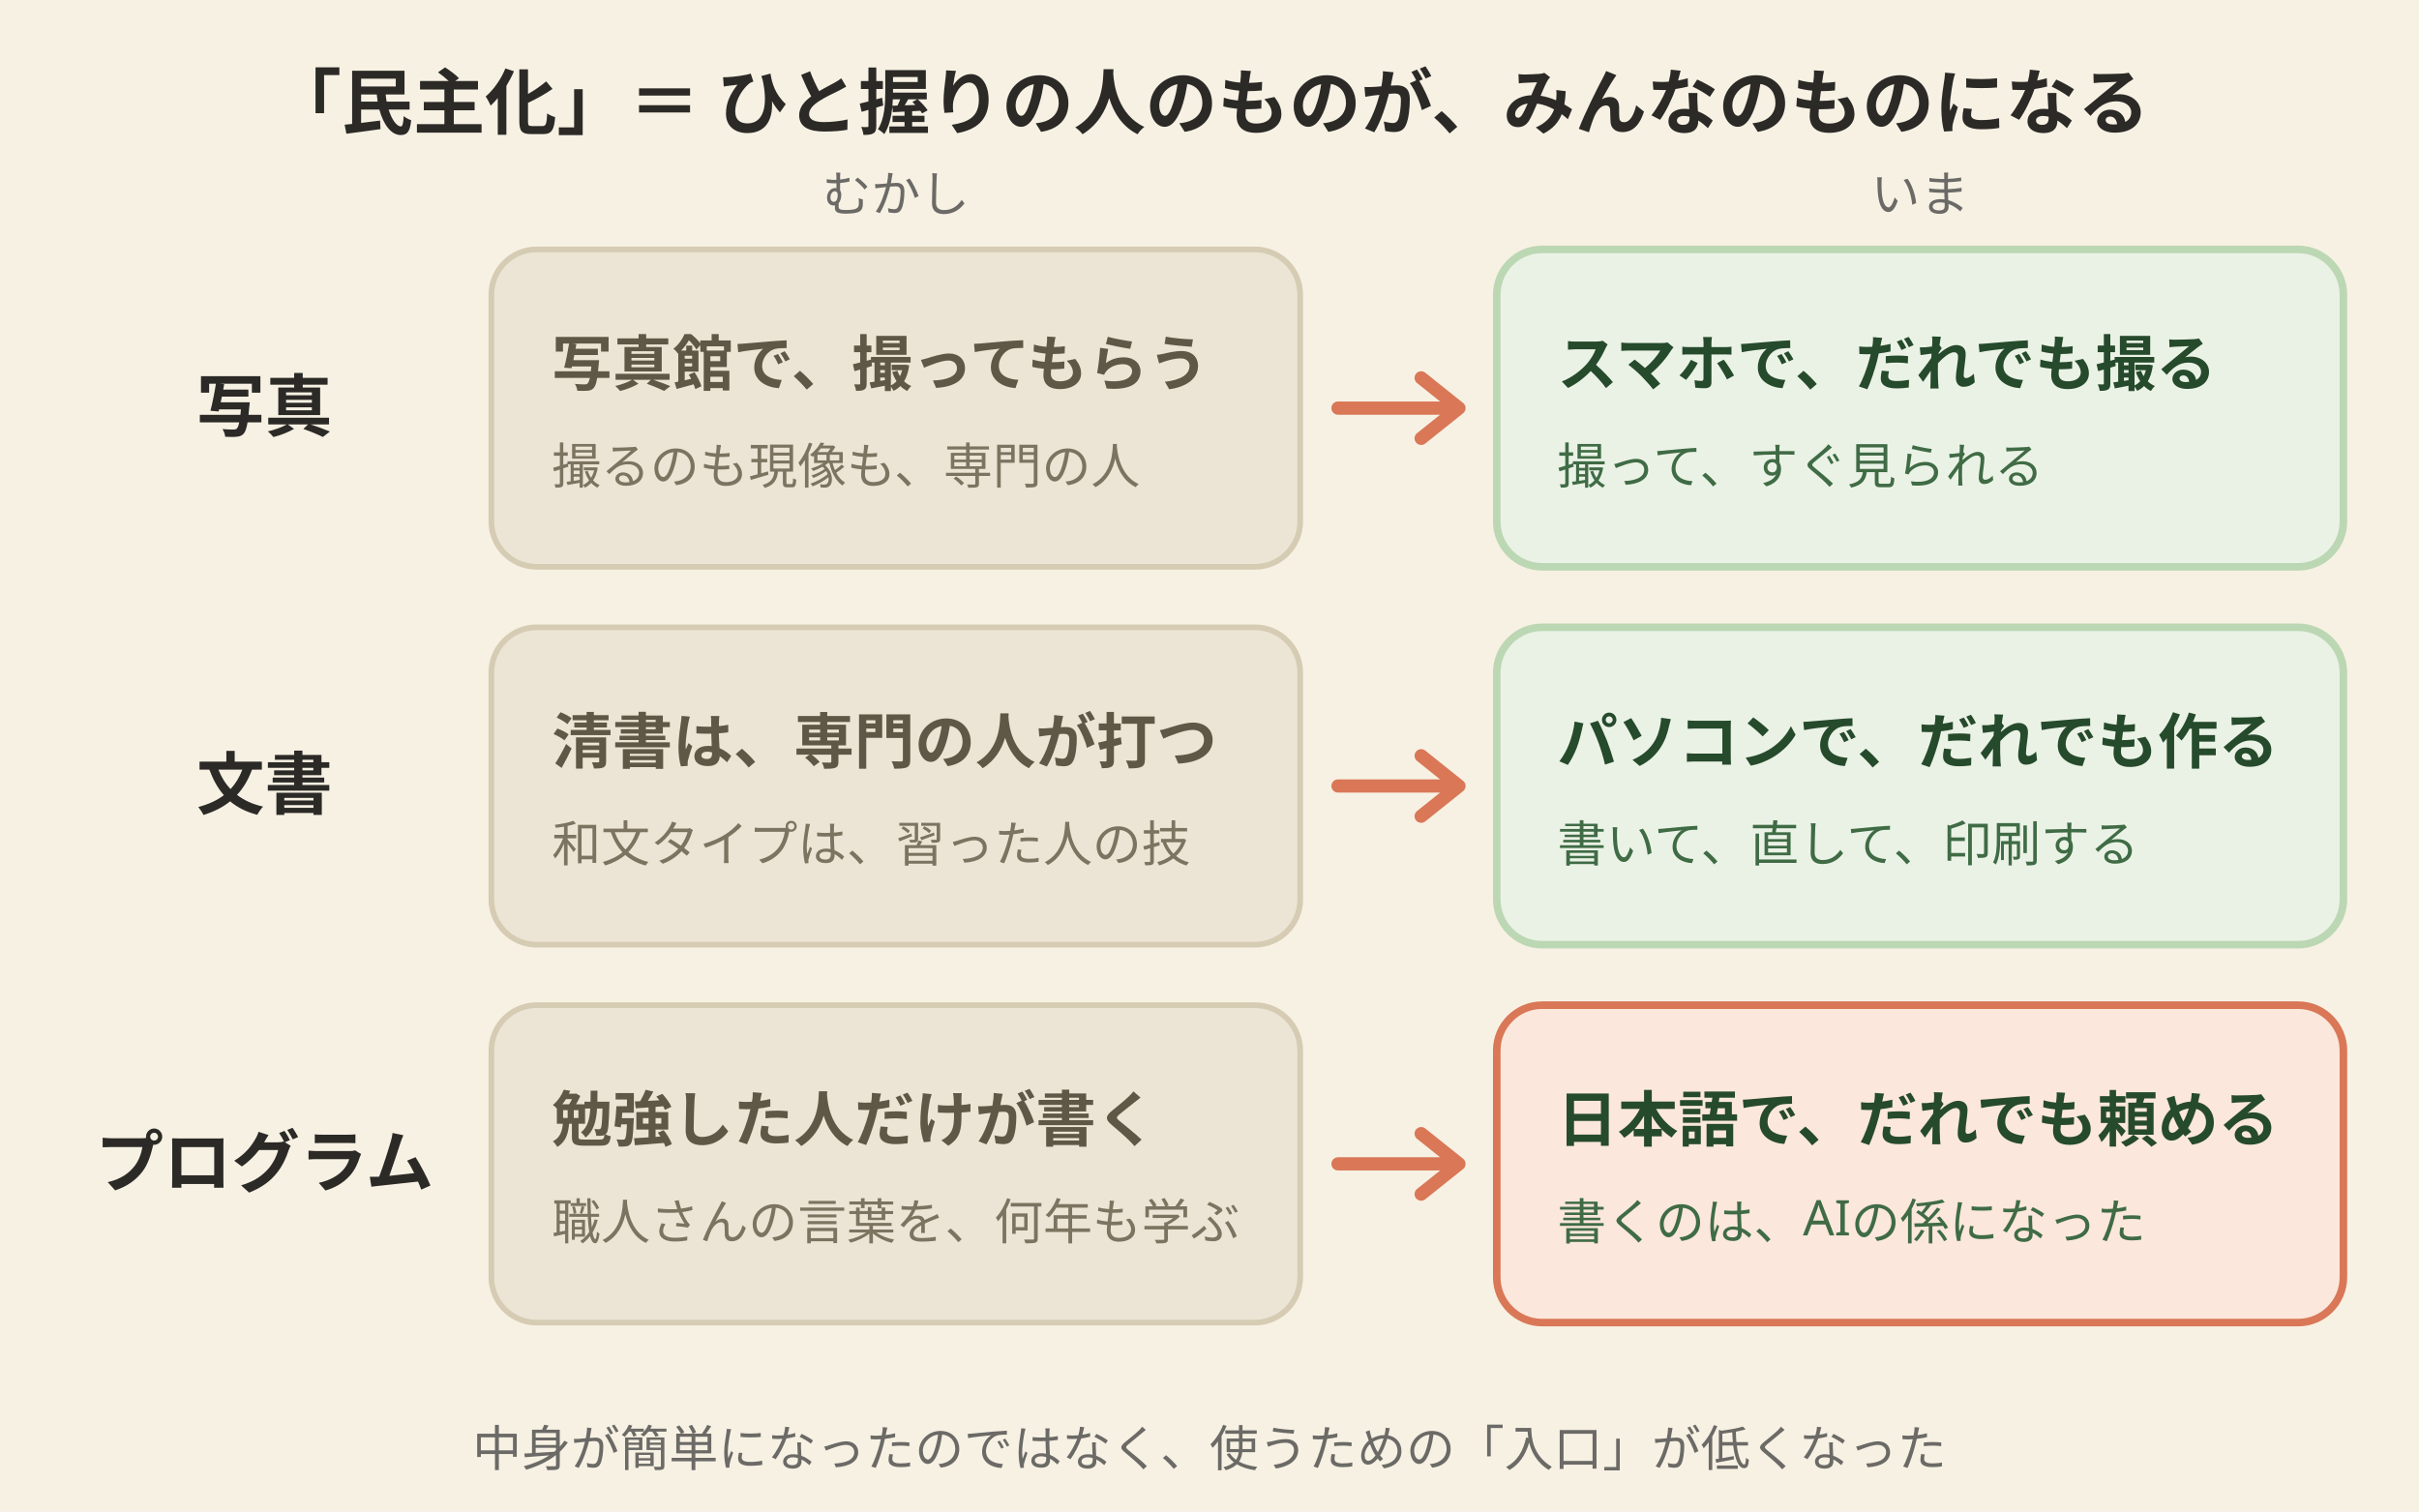
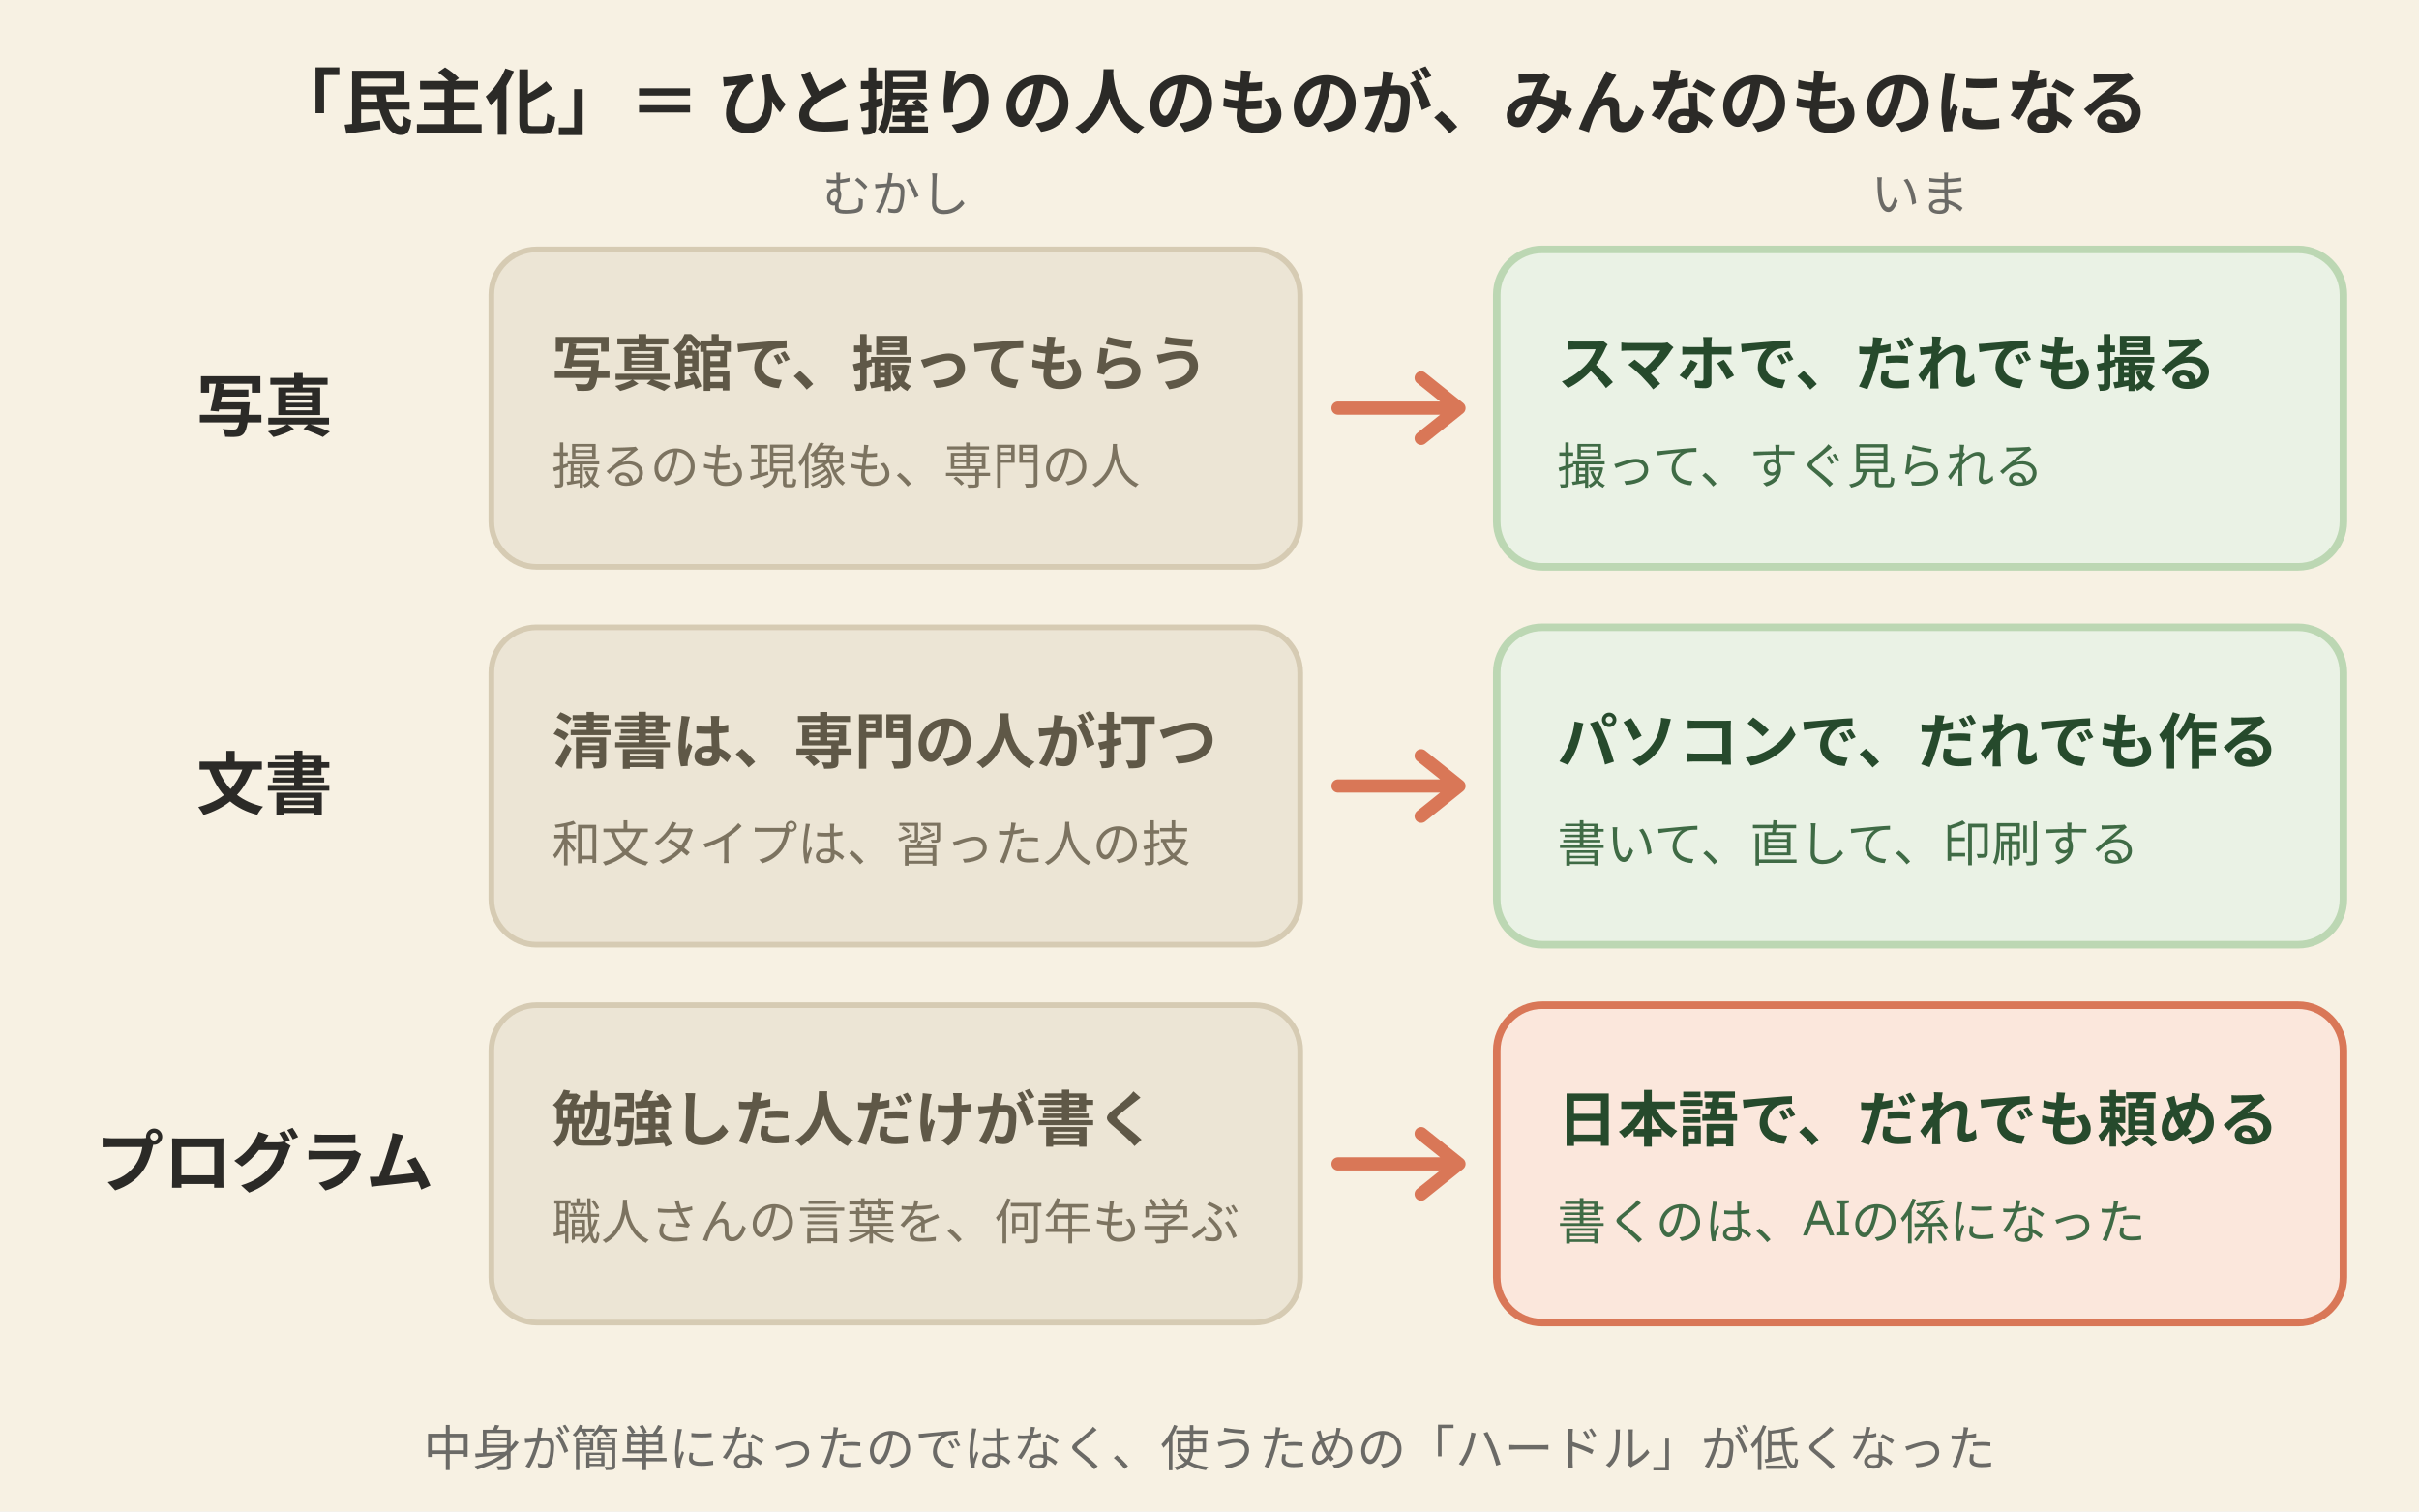
<svg xmlns="http://www.w3.org/2000/svg" viewBox="0 0 640 400" width="640" height="400" role="img" aria-labelledby="t d">
  <defs>
    <style>
      .ink{fill:#2b2a27}.mute{fill:#6b6a66}
      .hand{font-family:"Zen Kurenaido","Klee One","Hiragino Maru Gothic ProN","Yu Gothic",sans-serif}
      .serif{font-family:"Shippori Mincho","Hiragino Mincho ProN","Yu Mincho",serif}
      .mono{font-family:"SFMono-Regular",Menlo,Consolas,"Courier New",monospace}
    </style>
    <g id="person">
      <g transform="translate(0 37) scale(.45)">
        <path d="M-64 250 C-72 302 -18 320 10 302 C-4 326 -66 322 -72 286 Z" fill="#1c2942" />
        <path d="M64 250 C72 302 18 320 -10 302 C4 326 66 322 72 286 Z" fill="#243654" />
        <rect x="-14" y="48" width="28" height="22" rx="7" fill="#e6b892" />
        <path d="M-66 252 C-78 168 -58 80 -18 64 C-8 58 8 58 18 64 C58 80 78 168 66 252 Z" fill="#22314f" />
        <path d="M-30 70 Q0 56 30 70 L22 98 Q0 84 -22 98 Z" fill="#2c3c5e" />
        <path d="M-17 78 Q0 68 17 78 L11 100 Q0 92 -11 100 Z" fill="#e9eef5" />
        <line x1="0" y1="96" x2="0" y2="244" stroke="#33456b" stroke-width="3" />
        <path d="M-72 6 C-88 -66 -44 -100 0 -100 C44 -100 88 -66 72 6 C64 -6 54 -4 48 8 C40 -8 30 -6 24 8 C16 -8 4 -8 -2 8 C-10 -8 -22 -8 -28 8 C-36 -6 -48 -6 -54 10 C-60 2 -66 2 -72 6 Z" fill="#8c908c" />
        <circle cx="0" cy="0" r="60" fill="#f0c9a8" />
        <path d="M-52 -52 C-30 -74 30 -74 52 -50" stroke="#a9ada8" stroke-width="7" fill="none" stroke-linecap="round" />
        <path d="M-44 -34 C-30 -50 -6 -52 6 -40" stroke="#7d817d" stroke-width="4" fill="none" stroke-linecap="round" opacity="0.7" />
        <path d="M46 -30 C34 -46 14 -48 4 -38" stroke="#7d817d" stroke-width="4" fill="none" stroke-linecap="round" opacity="0.7" />
        <circle cx="-38" cy="24" r="10" fill="#e79a78" opacity="0.5" />
        <circle cx="38" cy="24" r="10" fill="#e79a78" opacity="0.5" />
        <path d="M-38 6 Q-26 -8 -14 6" stroke="#4a3b2f" stroke-width="4.5" fill="none" stroke-linecap="round" />
        <path d="M14 6 Q26 -8 38 6" stroke="#4a3b2f" stroke-width="4.5" fill="none" stroke-linecap="round" />
        <g stroke="#c9a44a" stroke-width="3.5" fill="#ffffff" fill-opacity="0.14">
          <ellipse cx="-26" cy="6" rx="22" ry="15" />
          <ellipse cx="26" cy="6" rx="22" ry="15" />
        </g>
        <path d="M-4 4 Q0 -1 4 4" stroke="#c9a44a" stroke-width="3.5" fill="none" />
        <line x1="-48" y1="2" x2="-64" y2="-4" stroke="#c9a44a" stroke-width="3" />
        <line x1="48" y1="2" x2="64" y2="-4" stroke="#c9a44a" stroke-width="3" />
        <path d="M-26 30 Q0 40 26 30 Q0 68 -26 30 Z" fill="#9e4a3a" />
        <path d="M-21 32 Q0 40 21 32 Q0 35 -21 32 Z" fill="#faf6ef" />
        <path d="M-56 132 C-64 178 -32 198 -8 198" fill="none" stroke="#22314f" stroke-width="30" stroke-linecap="round" />
        <path d="M56 132 C64 178 32 198 8 198" fill="none" stroke="#243654" stroke-width="30" stroke-linecap="round" />
        <path d="M-17 176 h34 a4 4 0 0 1 4 4 v13 a13 13 0 0 1 -13 13 h-16 a13 13 0 0 1 -13 -13 v-13 a4 4 0 0 1 4 -4 Z" fill="#ffffff" stroke="#d9cfbb" stroke-width="1.5" />
        <path d="M21 182 a9 9 0 0 1 0 18" fill="none" stroke="#d9cfbb" stroke-width="3" />
        <ellipse cx="0" cy="180" rx="15" ry="4.5" fill="#8a5a3c" />
        <circle cx="-12" cy="198" r="13" fill="#f0c9a8" />
        <circle cx="12" cy="198" r="13" fill="#f0c9a8" />
      </g>
    </g>
    <g id="person-komari">
      <g transform="translate(0 37) scale(.45)">
        <path d="M-64 250 C-72 302 -18 320 10 302 C-4 326 -66 322 -72 286 Z" fill="#1c2942" />
        <path d="M64 250 C72 302 18 320 -10 302 C4 326 66 322 72 286 Z" fill="#243654" />
        <rect x="-14" y="48" width="28" height="22" rx="7" fill="#e6b892" />
        <path d="M-66 252 C-78 168 -58 80 -18 64 C-8 58 8 58 18 64 C58 80 78 168 66 252 Z" fill="#22314f" />
        <path d="M-30 70 Q0 56 30 70 L22 98 Q0 84 -22 98 Z" fill="#2c3c5e" />
        <path d="M-17 78 Q0 68 17 78 L11 100 Q0 92 -11 100 Z" fill="#e9eef5" />
        <line x1="0" y1="96" x2="0" y2="244" stroke="#33456b" stroke-width="3" />
        <path d="M-72 6 C-88 -66 -44 -100 0 -100 C44 -100 88 -66 72 6 C64 -6 54 -4 48 8 C40 -8 30 -6 24 8 C16 -8 4 -8 -2 8 C-10 -8 -22 -8 -28 8 C-36 -6 -48 -6 -54 10 C-60 2 -66 2 -72 6 Z" fill="#8c908c" />
        <circle cx="0" cy="0" r="60" fill="#f0c9a8" />
        <path d="M-52 -52 C-30 -74 30 -74 52 -50" stroke="#a9ada8" stroke-width="7" fill="none" stroke-linecap="round" />
        <circle cx="-38" cy="24" r="10" fill="#e79a78" opacity="0.5" />
        <circle cx="38" cy="24" r="10" fill="#e79a78" opacity="0.5" />
        <path d="M-40 -12 Q-26 -20 -14 -14" stroke="#4a3b2f" stroke-width="4.5" fill="none" stroke-linecap="round" />
        <path d="M14 -14 Q26 -20 40 -12" stroke="#4a3b2f" stroke-width="4.5" fill="none" stroke-linecap="round" />
        <circle cx="-26" cy="8" r="6" fill="#4a3b2f" />
        <circle cx="26" cy="8" r="6" fill="#4a3b2f" />
        <g stroke="#c9a44a" stroke-width="3.5" fill="#ffffff" fill-opacity="0.14">
          <ellipse cx="-26" cy="6" rx="22" ry="15" />
          <ellipse cx="26" cy="6" rx="22" ry="15" />
        </g>
        <path d="M-4 4 Q0 -1 4 4" stroke="#c9a44a" stroke-width="3.5" fill="none" />
        <line x1="-48" y1="2" x2="-64" y2="-4" stroke="#c9a44a" stroke-width="3" />
        <line x1="48" y1="2" x2="64" y2="-4" stroke="#c9a44a" stroke-width="3" />
        <ellipse cx="0" cy="42" rx="10" ry="12" fill="#9e4a3a" />
        <path d="M-56 132 C-64 178 -32 198 -8 198" fill="none" stroke="#22314f" stroke-width="30" stroke-linecap="round" />
        <path d="M56 132 C64 178 32 198 8 198" fill="none" stroke="#243654" stroke-width="30" stroke-linecap="round" />
        <circle cx="-12" cy="198" r="13" fill="#f0c9a8" />
        <circle cx="12" cy="198" r="13" fill="#f0c9a8" />
      </g>
    </g>
    <g id="robot">
      <ellipse cx="0" cy="156" rx="44" ry="7" fill="#e3d9c3" />
      <rect x="-34" y="40" width="68" height="104" rx="18" fill="#d97757" />
      <rect x="-9" y="26" width="18" height="16" rx="4" fill="#6b6a66" stroke="#2b2a27" stroke-width="1.5" />
      <rect x="-30" y="-30" width="60" height="58" rx="14" fill="#fff" stroke="#2b2a27" stroke-width="2" />
      <rect x="-22" y="-20" width="44" height="34" rx="8" fill="#2b2a27" />
      <circle cx="-9" cy="-4" r="5" fill="#8fe3a3" />
      <circle cx="9" cy="-4" r="5" fill="#8fe3a3" />
      <path d="M-8 6 q8 5 16 0" stroke="#8fe3a3" stroke-width="2" fill="none" stroke-linecap="round" />
      <line x1="0" y1="-30" x2="0" y2="-44" stroke="#2b2a27" stroke-width="2" />
      <circle cx="0" cy="-48" r="5" fill="#d97757" stroke="#2b2a27" stroke-width="2" />
      <path d="M-12 44 l10 6 l-10 6Z M12 44 l-10 6 l10 6Z" fill="#2b2a27" />
    </g>
  </defs>
  <rect width="640" height="400" fill="#f7f1e3" />
  <text x="320" y="34" class="hand ink" font-size="19" font-weight="700" text-anchor="middle">「民主化」＝ ひと握りの人のものが、みんなのものになる</text>
  <text x="237" y="56" class="hand mute" font-size="13" text-anchor="middle">むかし</text>
  <text x="508" y="56" class="hand mute" font-size="13" text-anchor="middle">いま</text>
  <g transform="translate(0 62)">
    <text x="70" y="52" class="hand ink" font-size="18" font-weight="700" text-anchor="middle">写真</text>
    <rect x="130" y="4" width="214" height="84" rx="12" fill="#ece5d5" stroke="#d6cbb3" stroke-width="1.5" />
    <text x="146" y="40" class="hand" font-size="16" font-weight="700" fill="#5f5847">写真館で、撮ってもらう</text>
    <text x="146" y="66" class="hand" font-size="13" fill="#7c7360">撮るのも現像も、専門の人</text>
    <path d="M354 46 h30 M376 38 l10 8 l-10 8" stroke="#d97757" stroke-width="3.5" fill="none" stroke-linecap="round" stroke-linejoin="round" />
    <rect x="396" y="4" width="224" height="84" rx="12" fill="#eaf2e5" stroke="#bcd7b3" stroke-width="2" />
    <text x="412" y="40" class="hand" font-size="16" font-weight="700" fill="#264a2c">スマホで、だれでも撮る</text>
    <text x="412" y="66" class="hand" font-size="13" fill="#3f6b45">撮って、すぐ見られる</text>
  </g>
  <g transform="translate(0 162)">
    <text x="70" y="52" class="hand ink" font-size="18" font-weight="700" text-anchor="middle">文書</text>
    <rect x="130" y="4" width="214" height="84" rx="12" fill="#ece5d5" stroke="#d6cbb3" stroke-width="1.5" />
    <text x="146" y="40" class="hand" font-size="16" font-weight="700" fill="#5f5847">清書は、専門の人が打つ</text>
    <text x="146" y="66" class="hand" font-size="13" fill="#7c7360">和文タイプは、習った人の技</text>
    <path d="M354 46 h30 M376 38 l10 8 l-10 8" stroke="#d97757" stroke-width="3.5" fill="none" stroke-linecap="round" stroke-linejoin="round" />
    <rect x="396" y="4" width="224" height="84" rx="12" fill="#eaf2e5" stroke="#bcd7b3" stroke-width="2" />
    <text x="412" y="40" class="hand" font-size="16" font-weight="700" fill="#264a2c">パソコンで、だれでも作る</text>
    <text x="412" y="66" class="hand" font-size="13" fill="#3f6b45">書いて、直して、印刷する</text>
  </g>
  <g transform="translate(0 262)">
    <text x="70" y="52" class="hand ink" font-size="18" font-weight="700" text-anchor="middle">プログラム</text>
    <rect x="130" y="4" width="214" height="84" rx="12" fill="#ece5d5" stroke="#d6cbb3" stroke-width="1.5" />
    <text x="146" y="40" class="hand" font-size="16" font-weight="700" fill="#5f5847">勉強した人だけが書く</text>
    <text x="146" y="66" class="hand" font-size="13" fill="#7c7360">職人さんの言葉を、何年も学ぶ</text>
    <path d="M354 46 h30 M376 38 l10 8 l-10 8" stroke="#d97757" stroke-width="3.5" fill="none" stroke-linecap="round" stroke-linejoin="round" />
    <rect x="396" y="4" width="224" height="84" rx="12" fill="#fbe7dc" stroke="#d97757" stroke-width="2" />
    <text x="412" y="40" class="hand" font-size="16" font-weight="700" fill="#264a2c">日本語で、だれでも頼める</text>
    <text x="412" y="66" class="hand" font-size="13" fill="#3f6b45">書くのは、AIの係になった</text>
  </g>
-   <text x="320" y="388" class="hand mute" font-size="13" text-anchor="middle">中身が簡単になったのではなく、使うための「入口」が低くなった</text>
+   <text x="320" y="388" class="hand mute" font-size="13" text-anchor="middle">中身が簡単になったのではなく、使うための「ハードル」が低くなった</text>
</svg>
